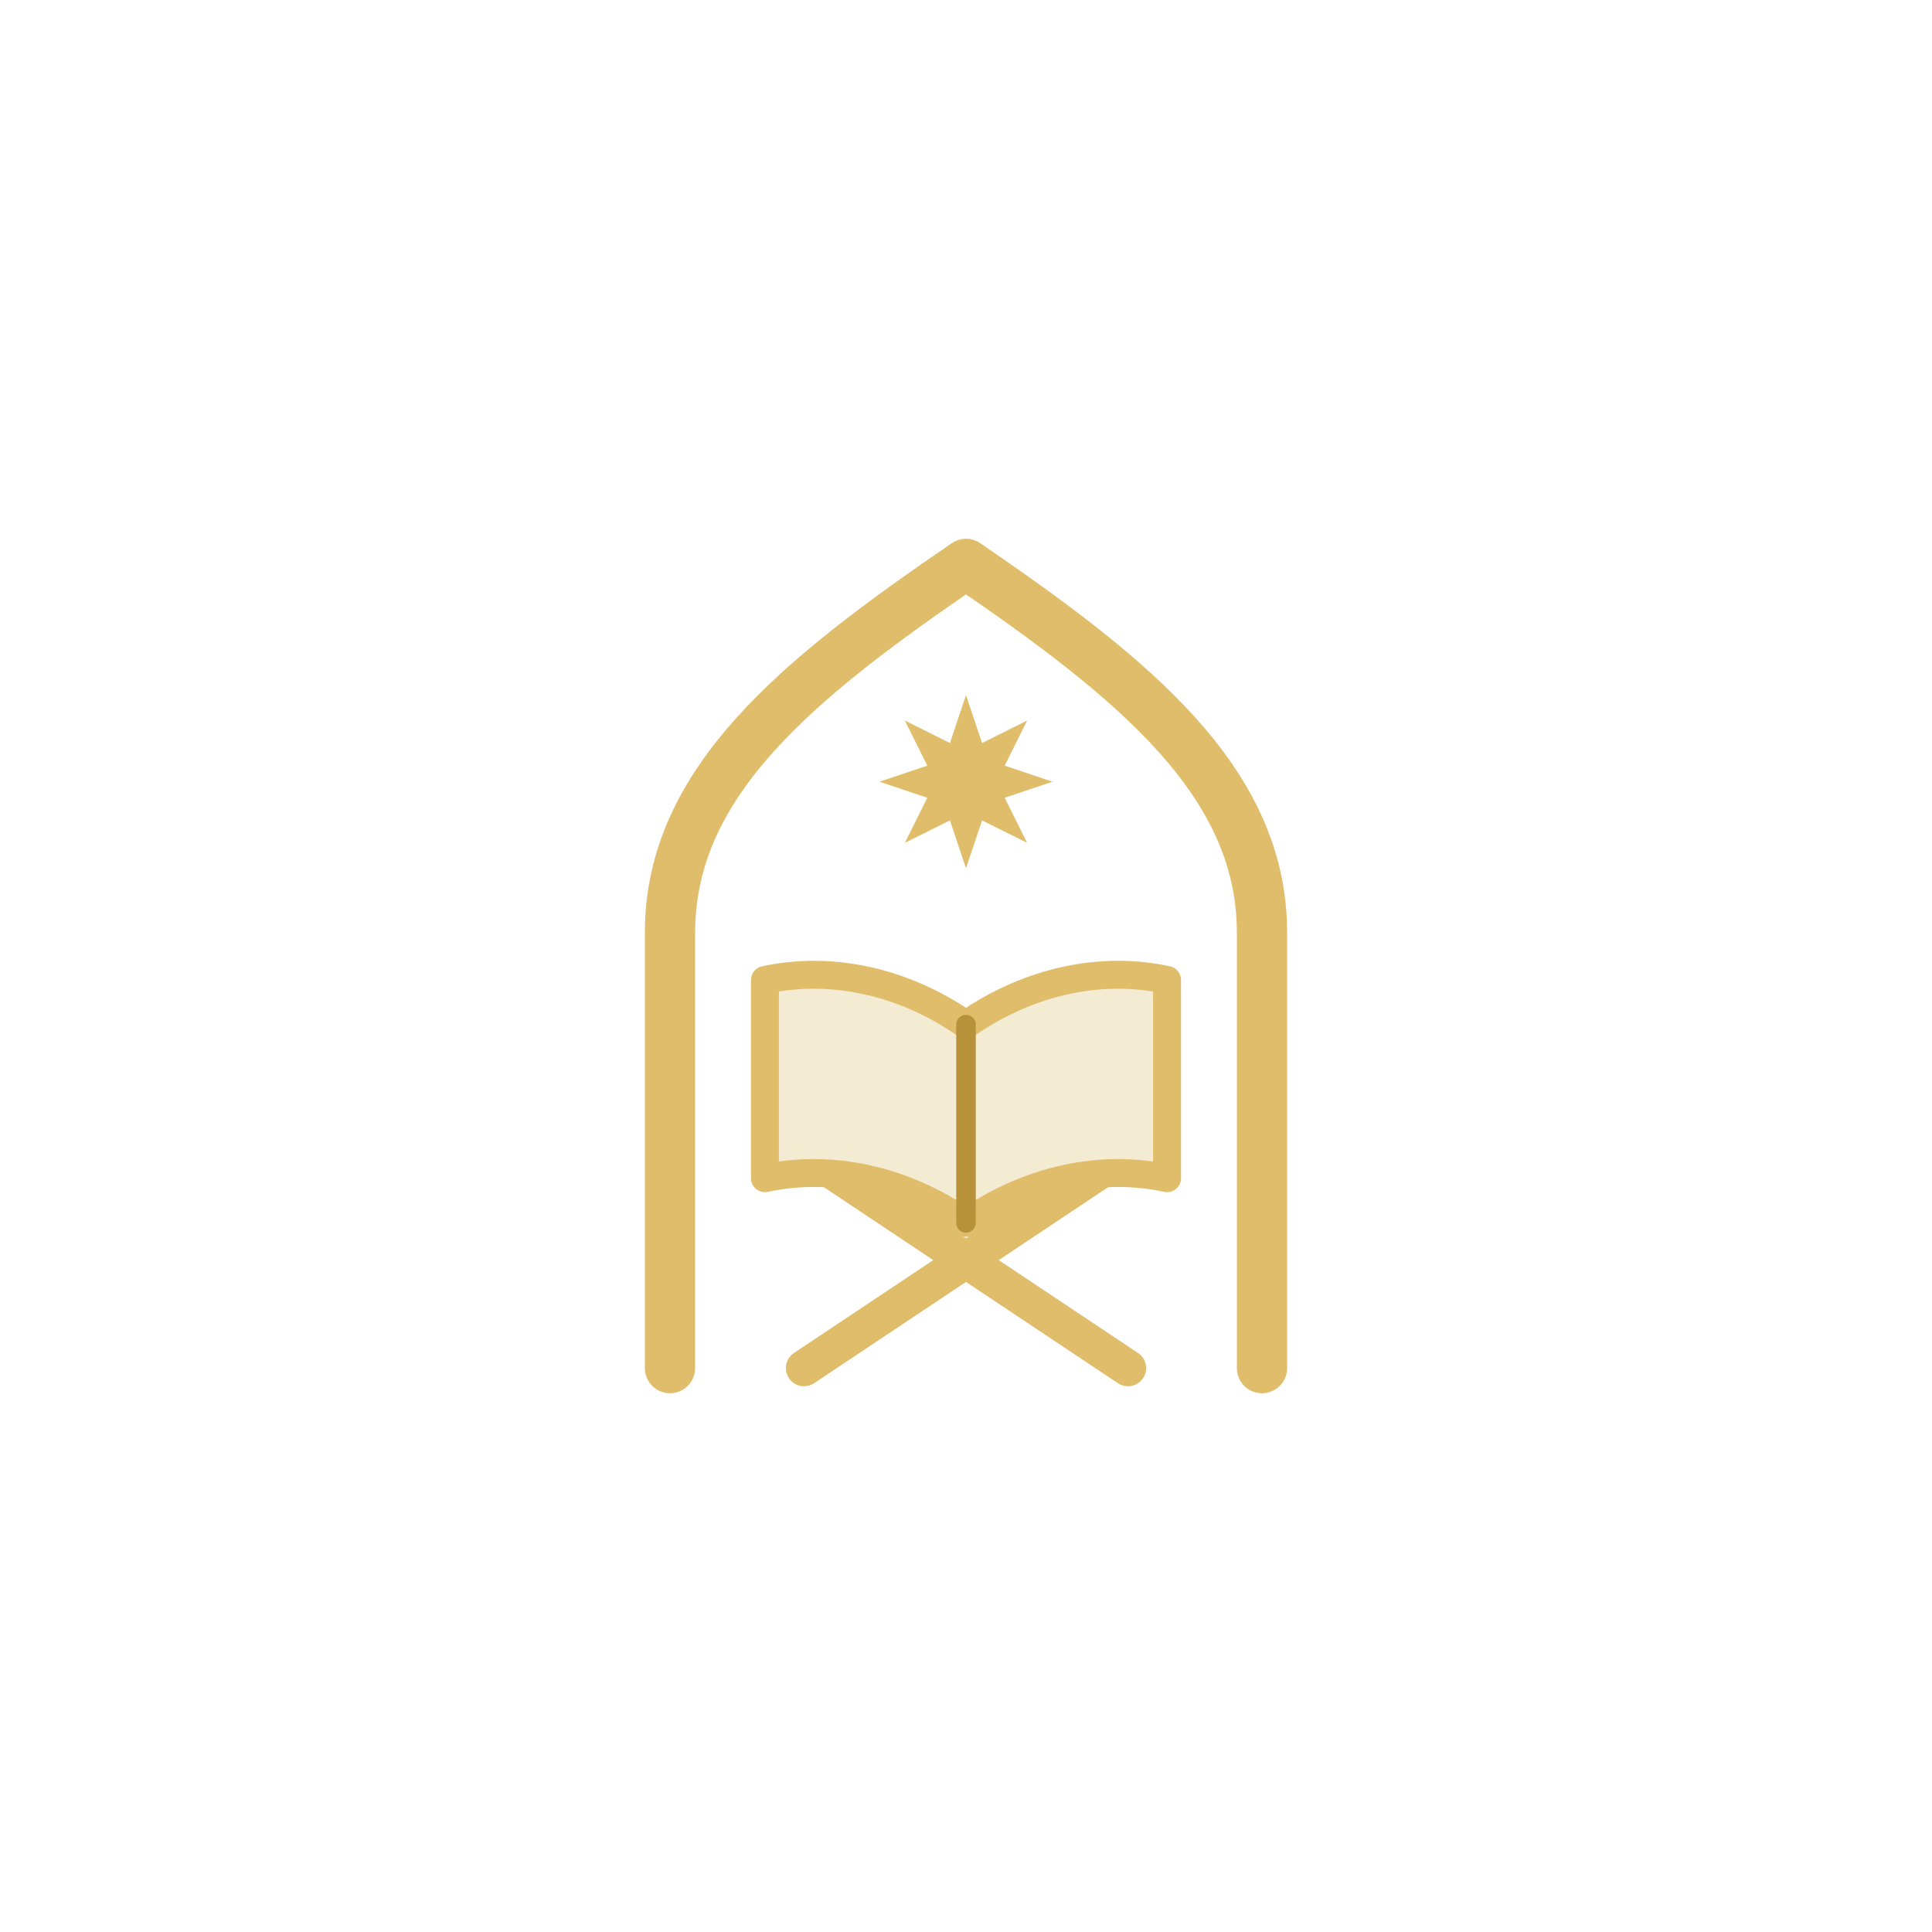
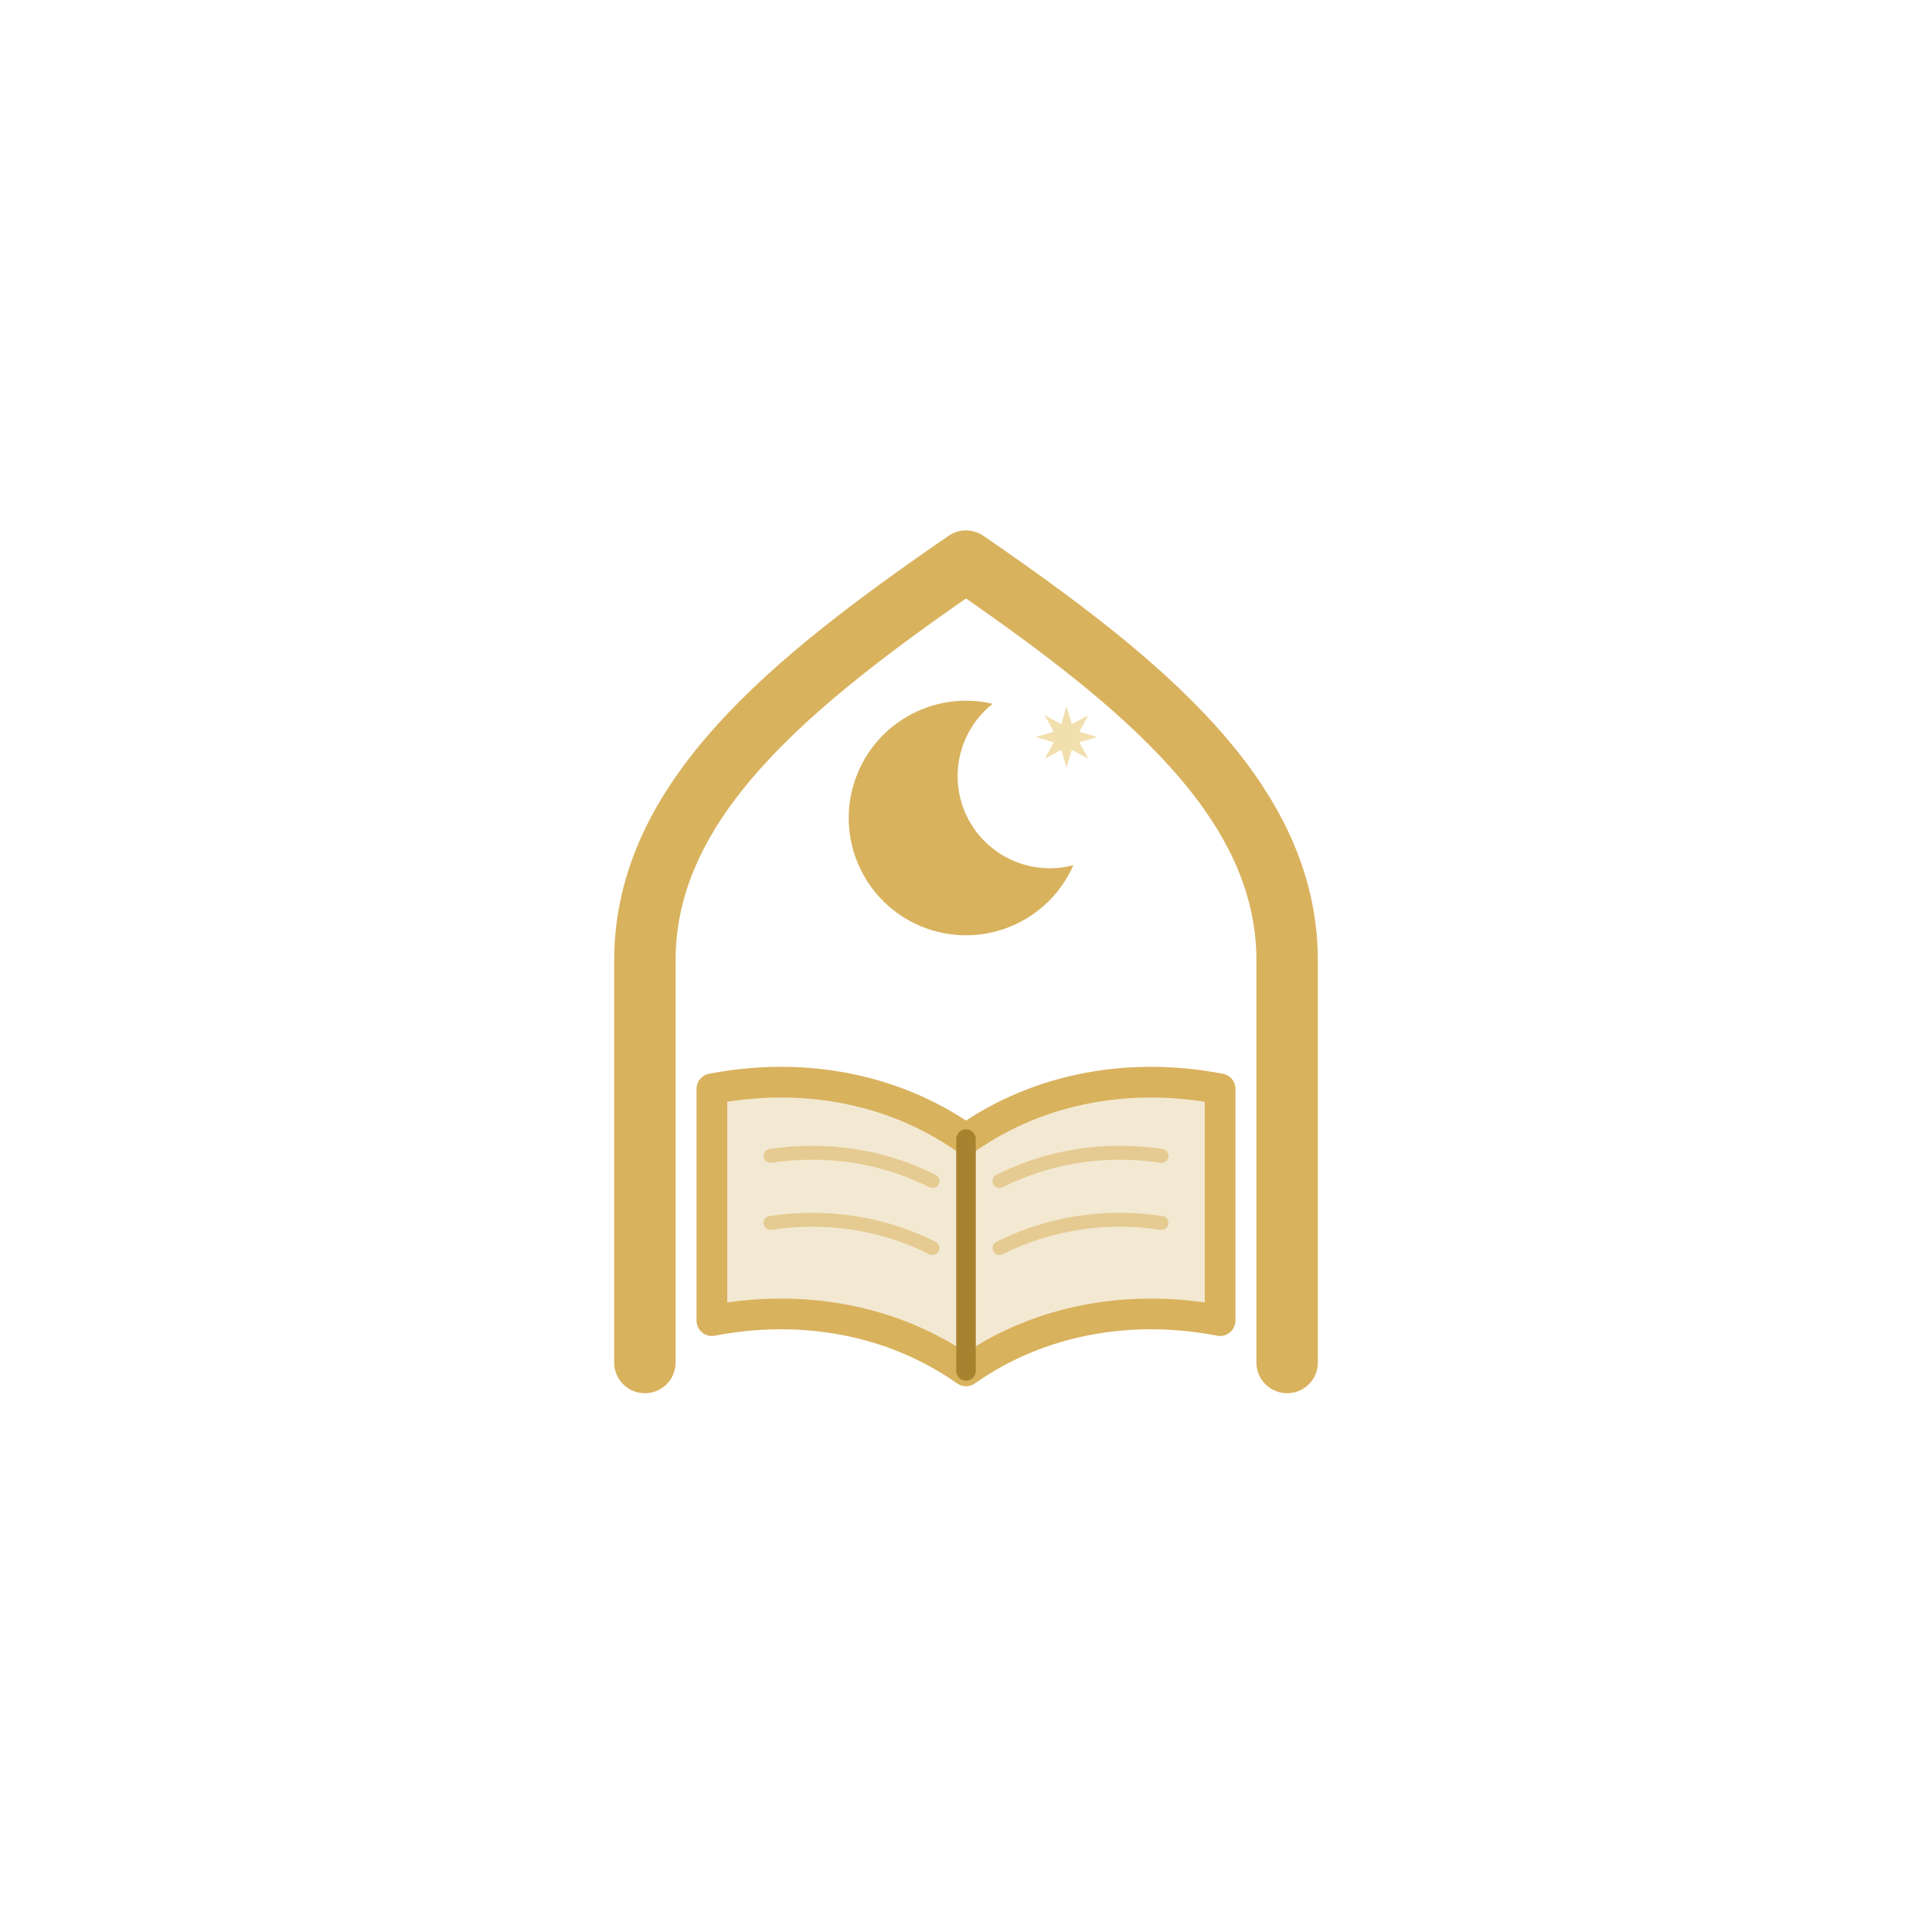
<svg xmlns="http://www.w3.org/2000/svg" viewBox="0 0 1024 1024">
-   <g transform="translate(512 512) scale(0.74) translate(-512 -524)">
+   <g transform="translate(512 512) scale(0.74) translate(-512 -516)">
    <g id="mark" fill="none" stroke-linecap="round" stroke-linejoin="round">
-       <path d="M300 812V500C300 392 392 318 512 236C632 318 724 392 724 500V812" stroke="#E0BD6A" stroke-width="36" />
-       <path d="M512.0 330.0 L523.5 364.3 L555.8 348.2 L539.7 380.5 L574.0 392.0 L539.7 403.5 L555.8 435.8 L523.5 419.7 L512.0 454.0 L500.5 419.7 L468.2 435.8 L484.3 403.5 L450.0 392.0 L484.3 380.5 L468.2 348.2 L500.5 364.3Z" fill="#E0BD6A" />
-       <path d="M400 660L628 812M624 660L396 812" stroke="#E0BD6A" stroke-width="26" />
-       <path d="M512 566C466 534 414 524 368 534V676C414 666 466 676 512 708C558 676 610 666 656 676V534C610 524 558 534 512 566Z" fill="#F4EBD3" stroke="#E0BD6A" stroke-width="20" />
-       <path d="M512 566V708" stroke="#B8923A" stroke-width="14" />
+       <path d="M282 800V512C282 398 384 314 512 226C640 314 742 398 742 512V800" stroke="#D9B25E" stroke-width="44" />
+       <path d="M531.1 328.2A84 84 0 1 0 588.9 443.8A66 66 0 0 1 531.1 328.2Z" fill="#D9B25E" />
+       <path d="M584.0 330.0L580.2 342.8L568.4 336.4L574.8 348.2L562.0 352.0L574.8 355.8L568.4 367.6L580.2 361.2L584.0 374.0L587.8 361.2L599.6 367.6L593.2 355.8L606.0 352.0L593.2 348.2L599.6 336.4L587.8 342.8Z" fill="#F1DFAE" />
+       <path d="M512 640C458 602 392 592 330 604V770C392 758 458 768 512 806C566 768 632 758 694 770V604C632 592 566 602 512 640Z" fill="#F3E9D2" stroke="#D9B25E" stroke-width="22" />
+       <path d="M512 640V806" stroke="#A8832F" stroke-width="14" />
+       <path d="M372 652C412 646 452 652 488 670M372 700C412 694 452 700 488 718M536 670C572 652 612 646 652 652M536 718C572 700 612 694 652 700" stroke="#D9B25E" stroke-opacity=".55" stroke-width="10" />
    </g>
  </g>
</svg>
